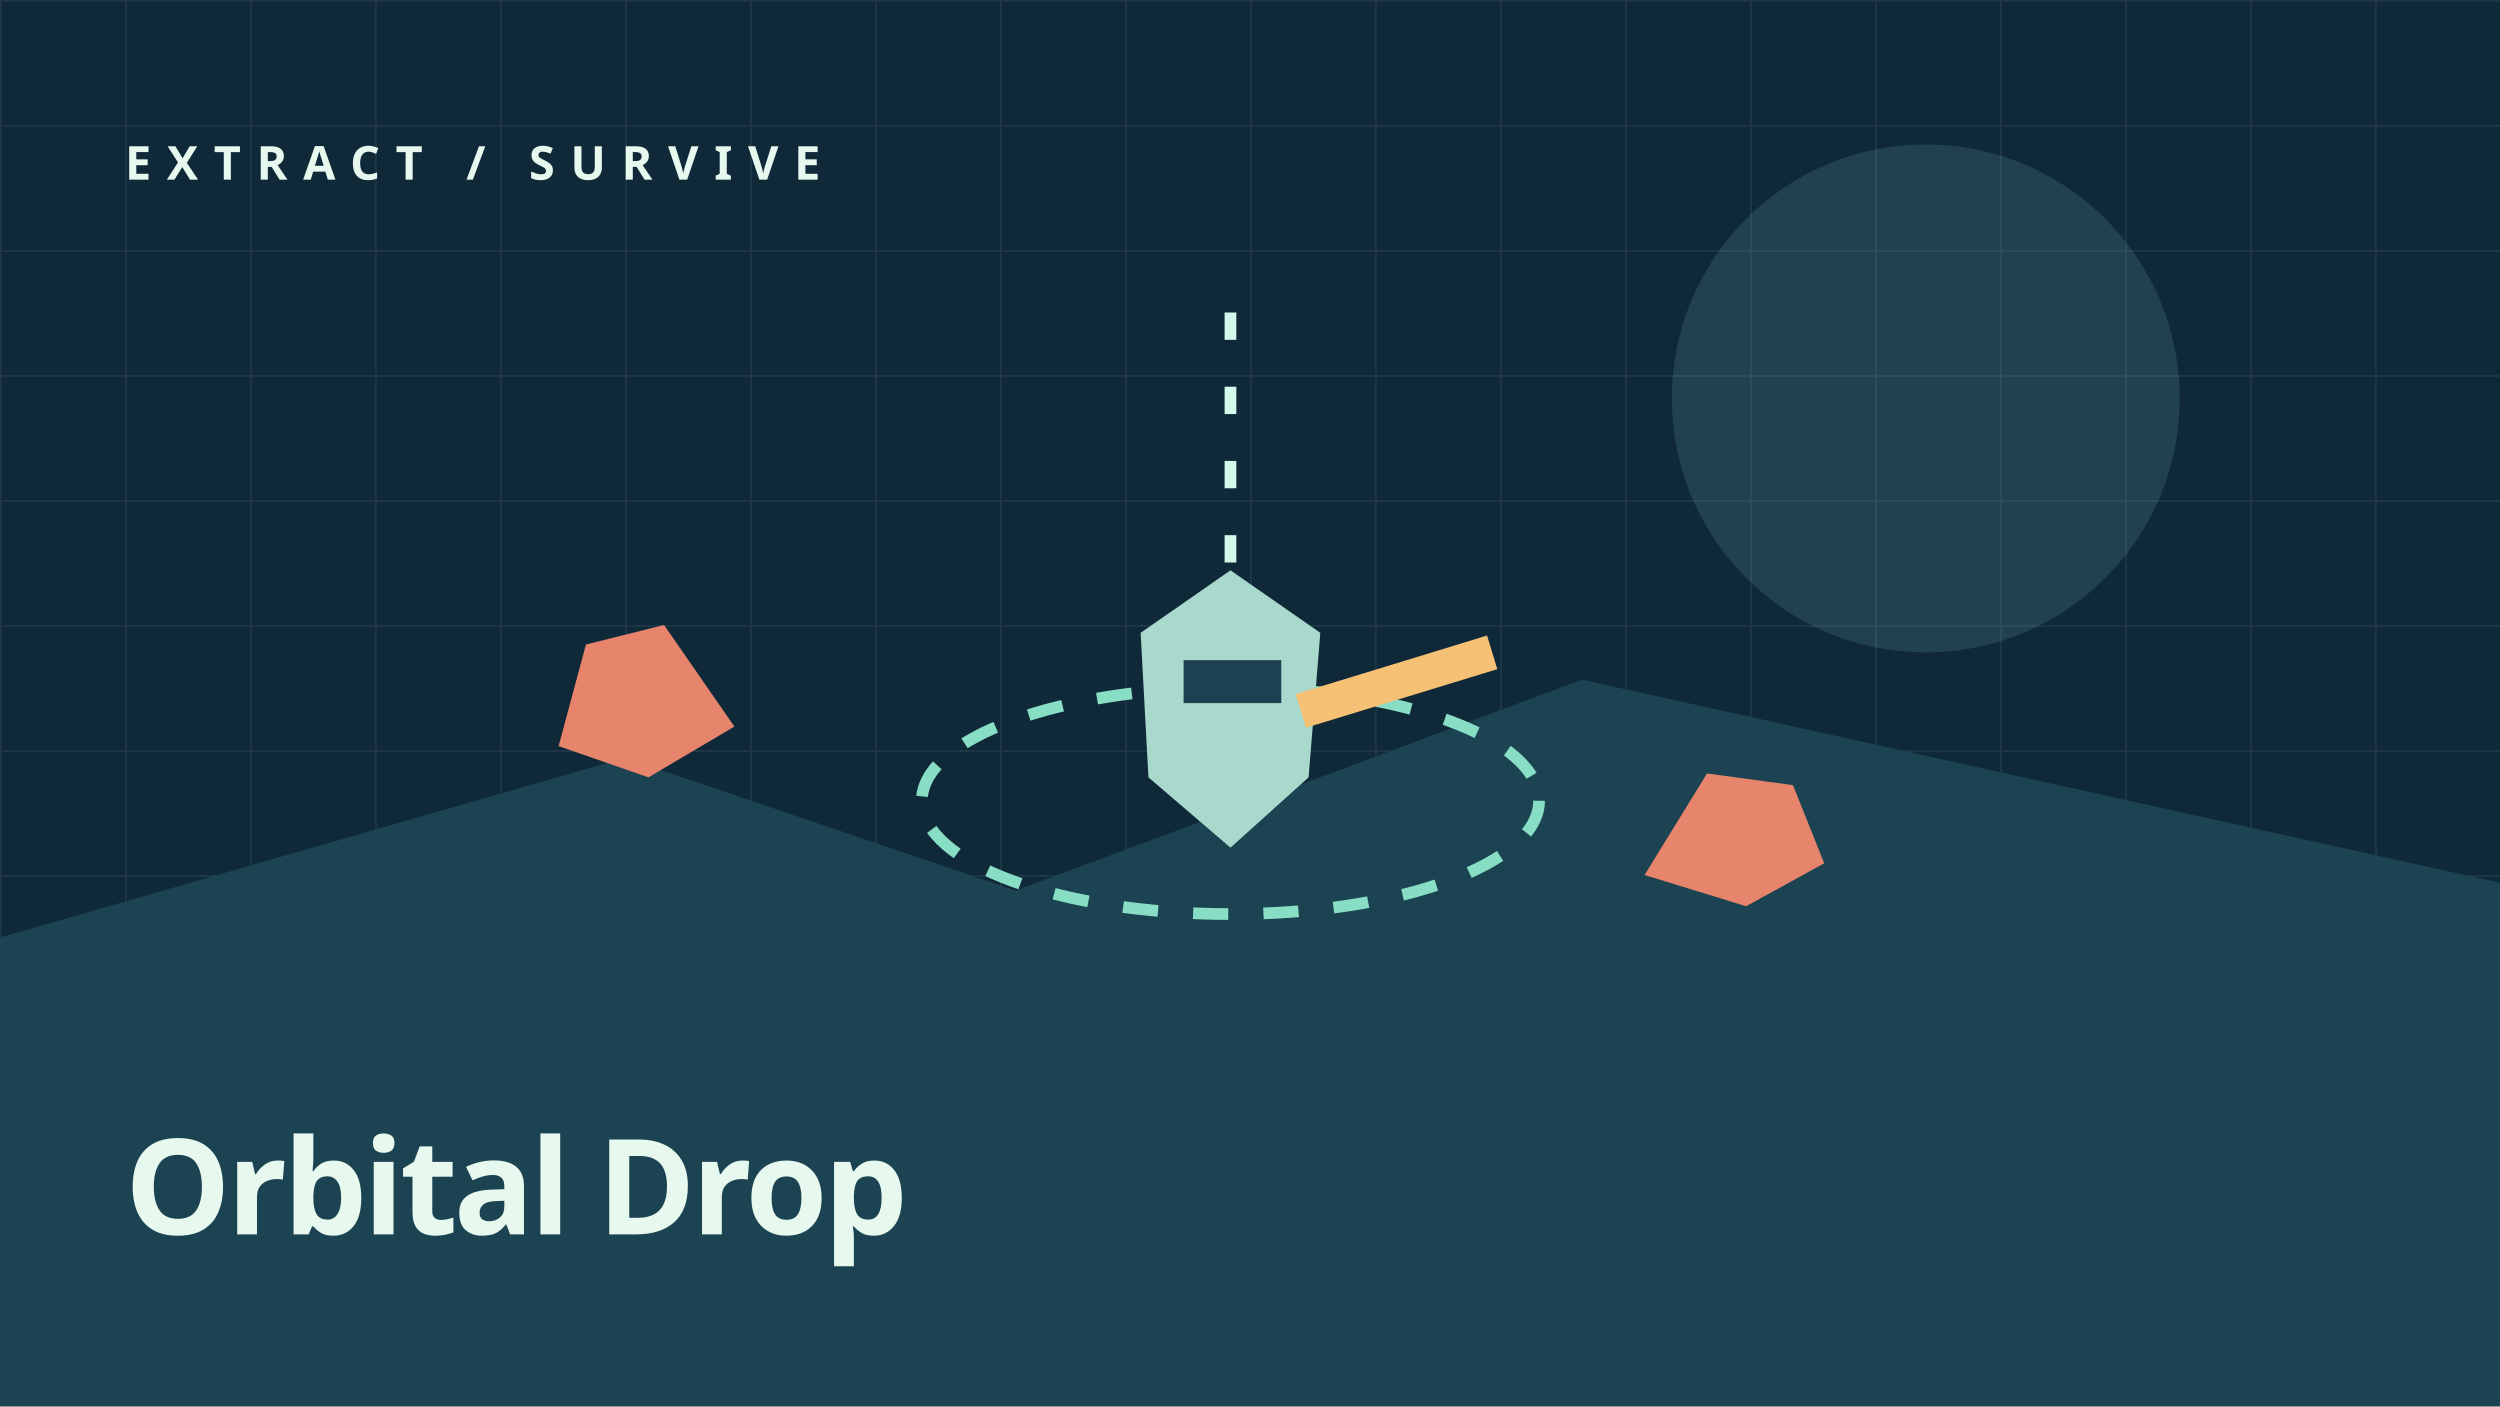
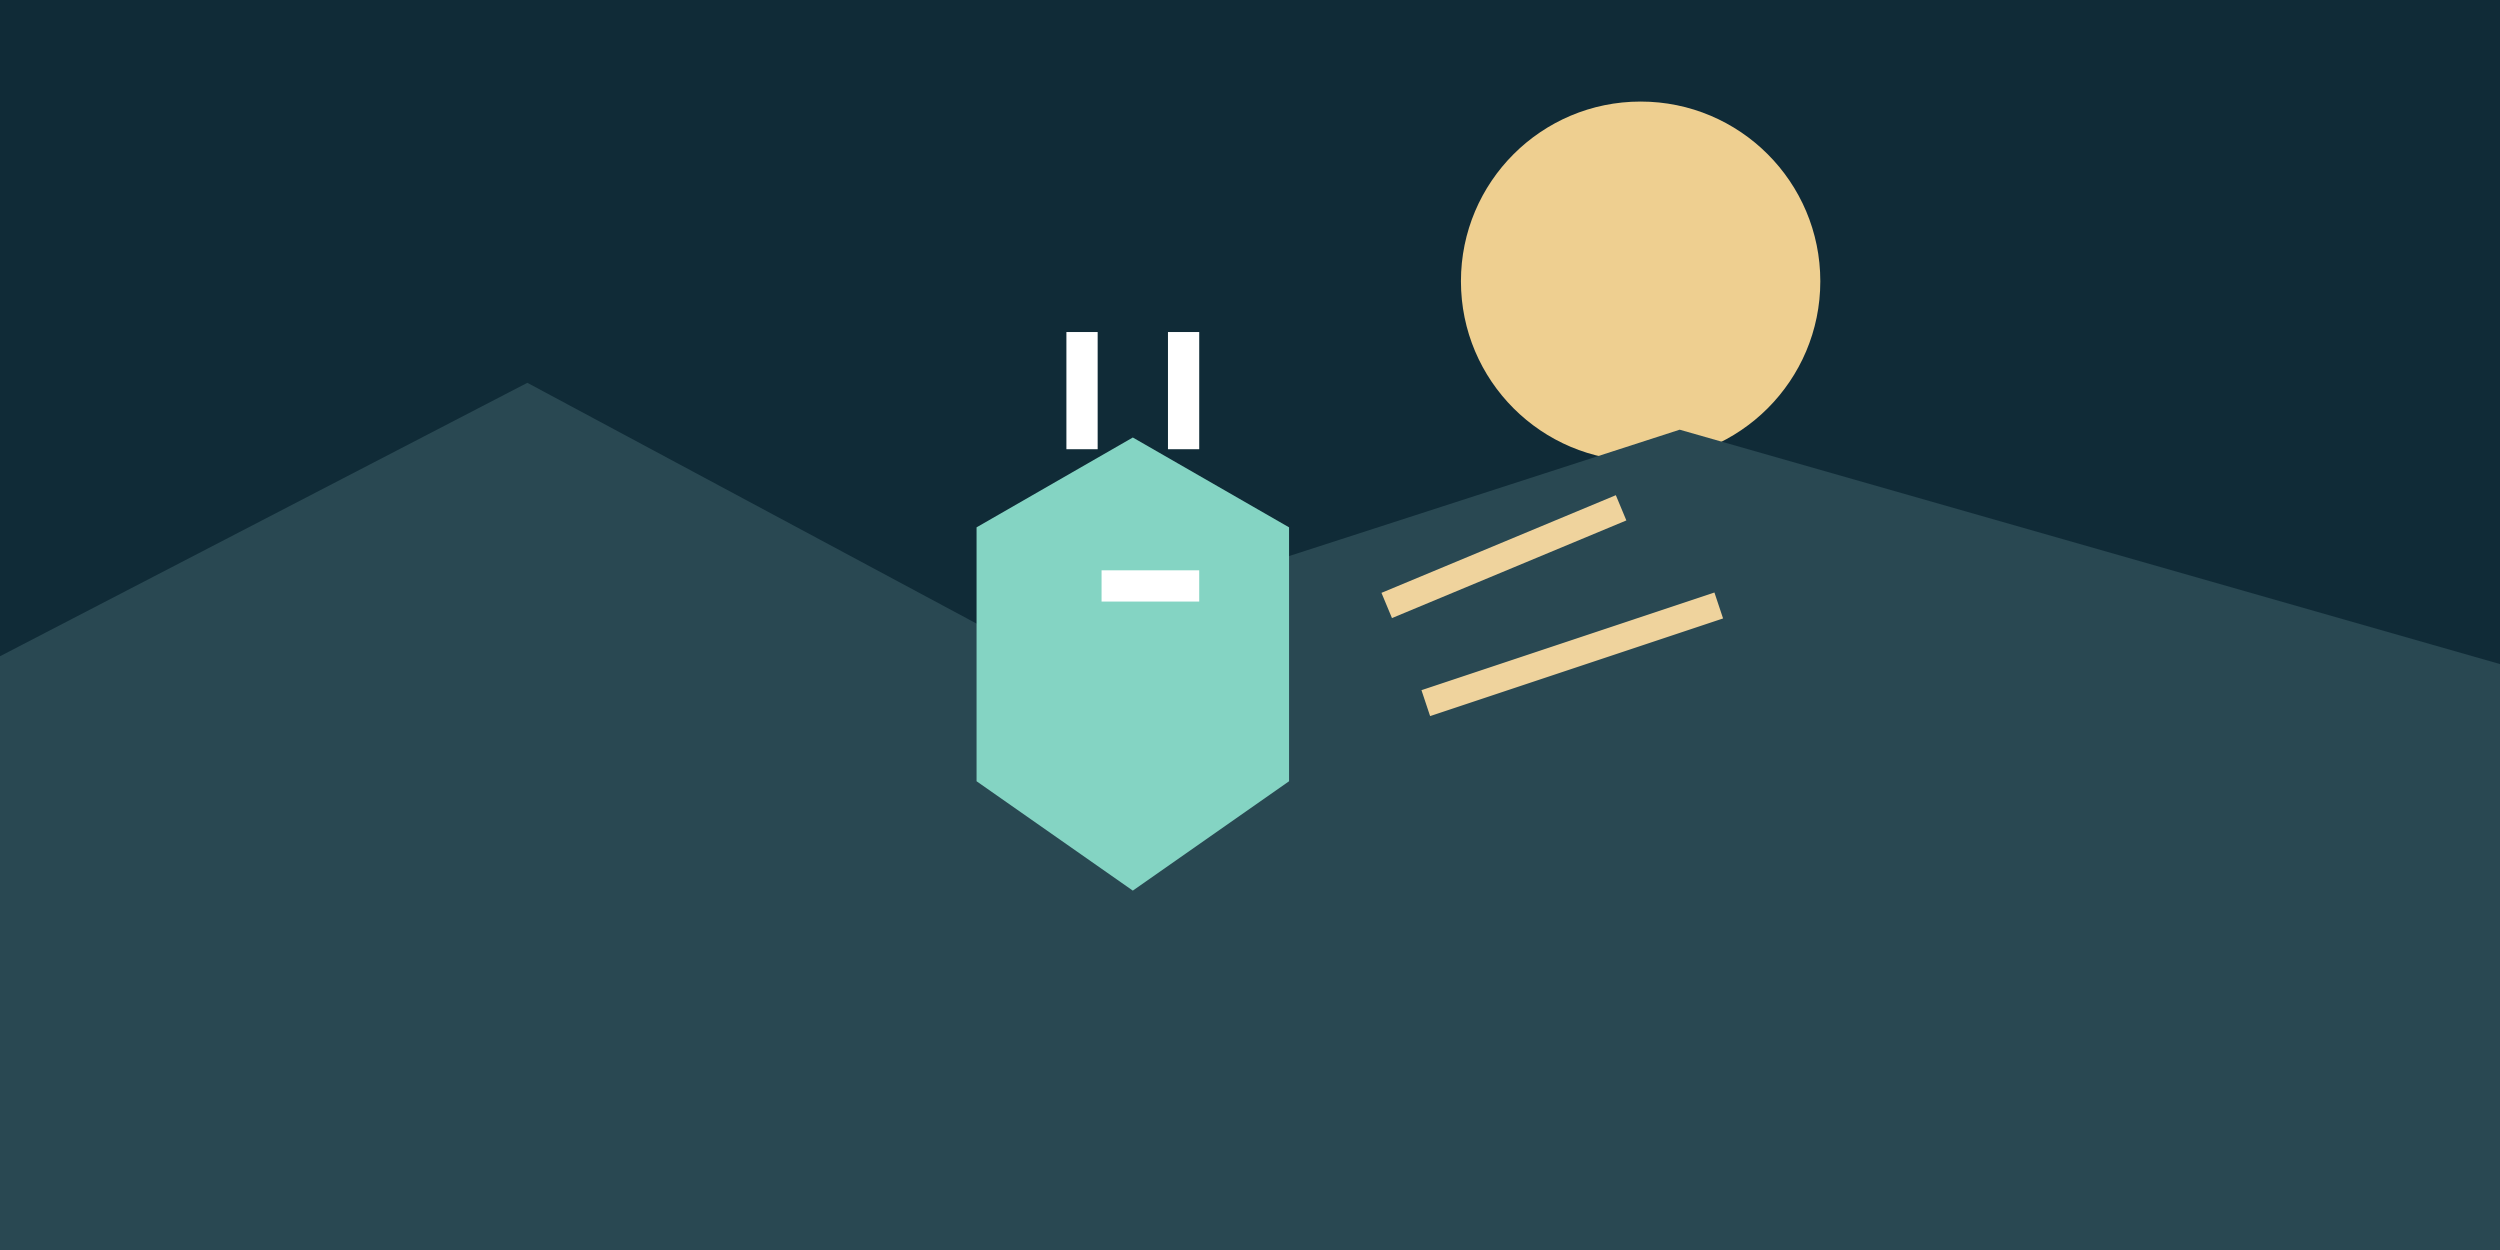
- <svg xmlns="http://www.w3.org/2000/svg" width="640" height="360" viewBox="0 0 640 360">
-   <defs>
-     <pattern id="grid" width="32" height="32" patternUnits="userSpaceOnUse">
-       <path d="M32 0H0V32" fill="none" stroke="#e7f8ee" stroke-opacity=".07" />
-     </pattern>
-   </defs>
-   <rect width="640" height="360" fill="#102939" />
-   <rect width="640" height="360" fill="url(#grid)" />
-   <circle cx="493" cy="102" r="65" fill="#70b9b3" opacity=".17" />
-   <path d="M0 240L160 194 260 228 405 174 640 226V360H0Z" fill="#1b4351" />
-   <ellipse cx="315" cy="205" rx="79" ry="29" fill="none" stroke="#88dec4" stroke-width="3" stroke-dasharray="9 9" />
-   <path d="M315 80V160" stroke="#d3f8ec" stroke-width="3" stroke-dasharray="7 12" />
-   <path d="M292 162L315 146 338 162 335 199 315 217 294 199Z" fill="#a9d8cc" />
-   <path d="M303 169H328V180H303Z" fill="#1d4152" />
-   <path d="M333 182L382 167" stroke="#f6c075" stroke-width="9" />
-   <path d="M421 224l16-26 22 3 8 20-20 11Z M188 186l-18-26-20 5-7 26 23 8Z" fill="#e7846c" />
-   <text x="32" y="46" font-family="system-ui,sans-serif" font-size="12" font-weight="700" letter-spacing="4" fill="#e7f8ee">EXTRACT / SURVIVE</text>
-   <text x="32" y="316" font-family="system-ui,sans-serif" font-size="34" font-weight="800" letter-spacing="-1" fill="#e7f8ee">Orbital Drop</text>
+ <svg xmlns="http://www.w3.org/2000/svg" viewBox="0 0 640 320">
+   <rect width="640" height="320" fill="#102b37" />
+   <circle cx="420" cy="72" r="46" fill="#eecf90" />
+   <path d="M0 168L135 98 260 165 430 110 640 170V320H0" fill="#294852" />
+   <path d="M250 135l40-23 40 23v65l-40 28-40-28z" fill="#84d4c3" />
+   <path d="M277 115v-30m26 30v-30M282 150h25" stroke="#fff" stroke-width="8" />
+   <path d="M355 155l60-25m-50 50l75-25" stroke="#efd39d" stroke-width="7" />
</svg>
